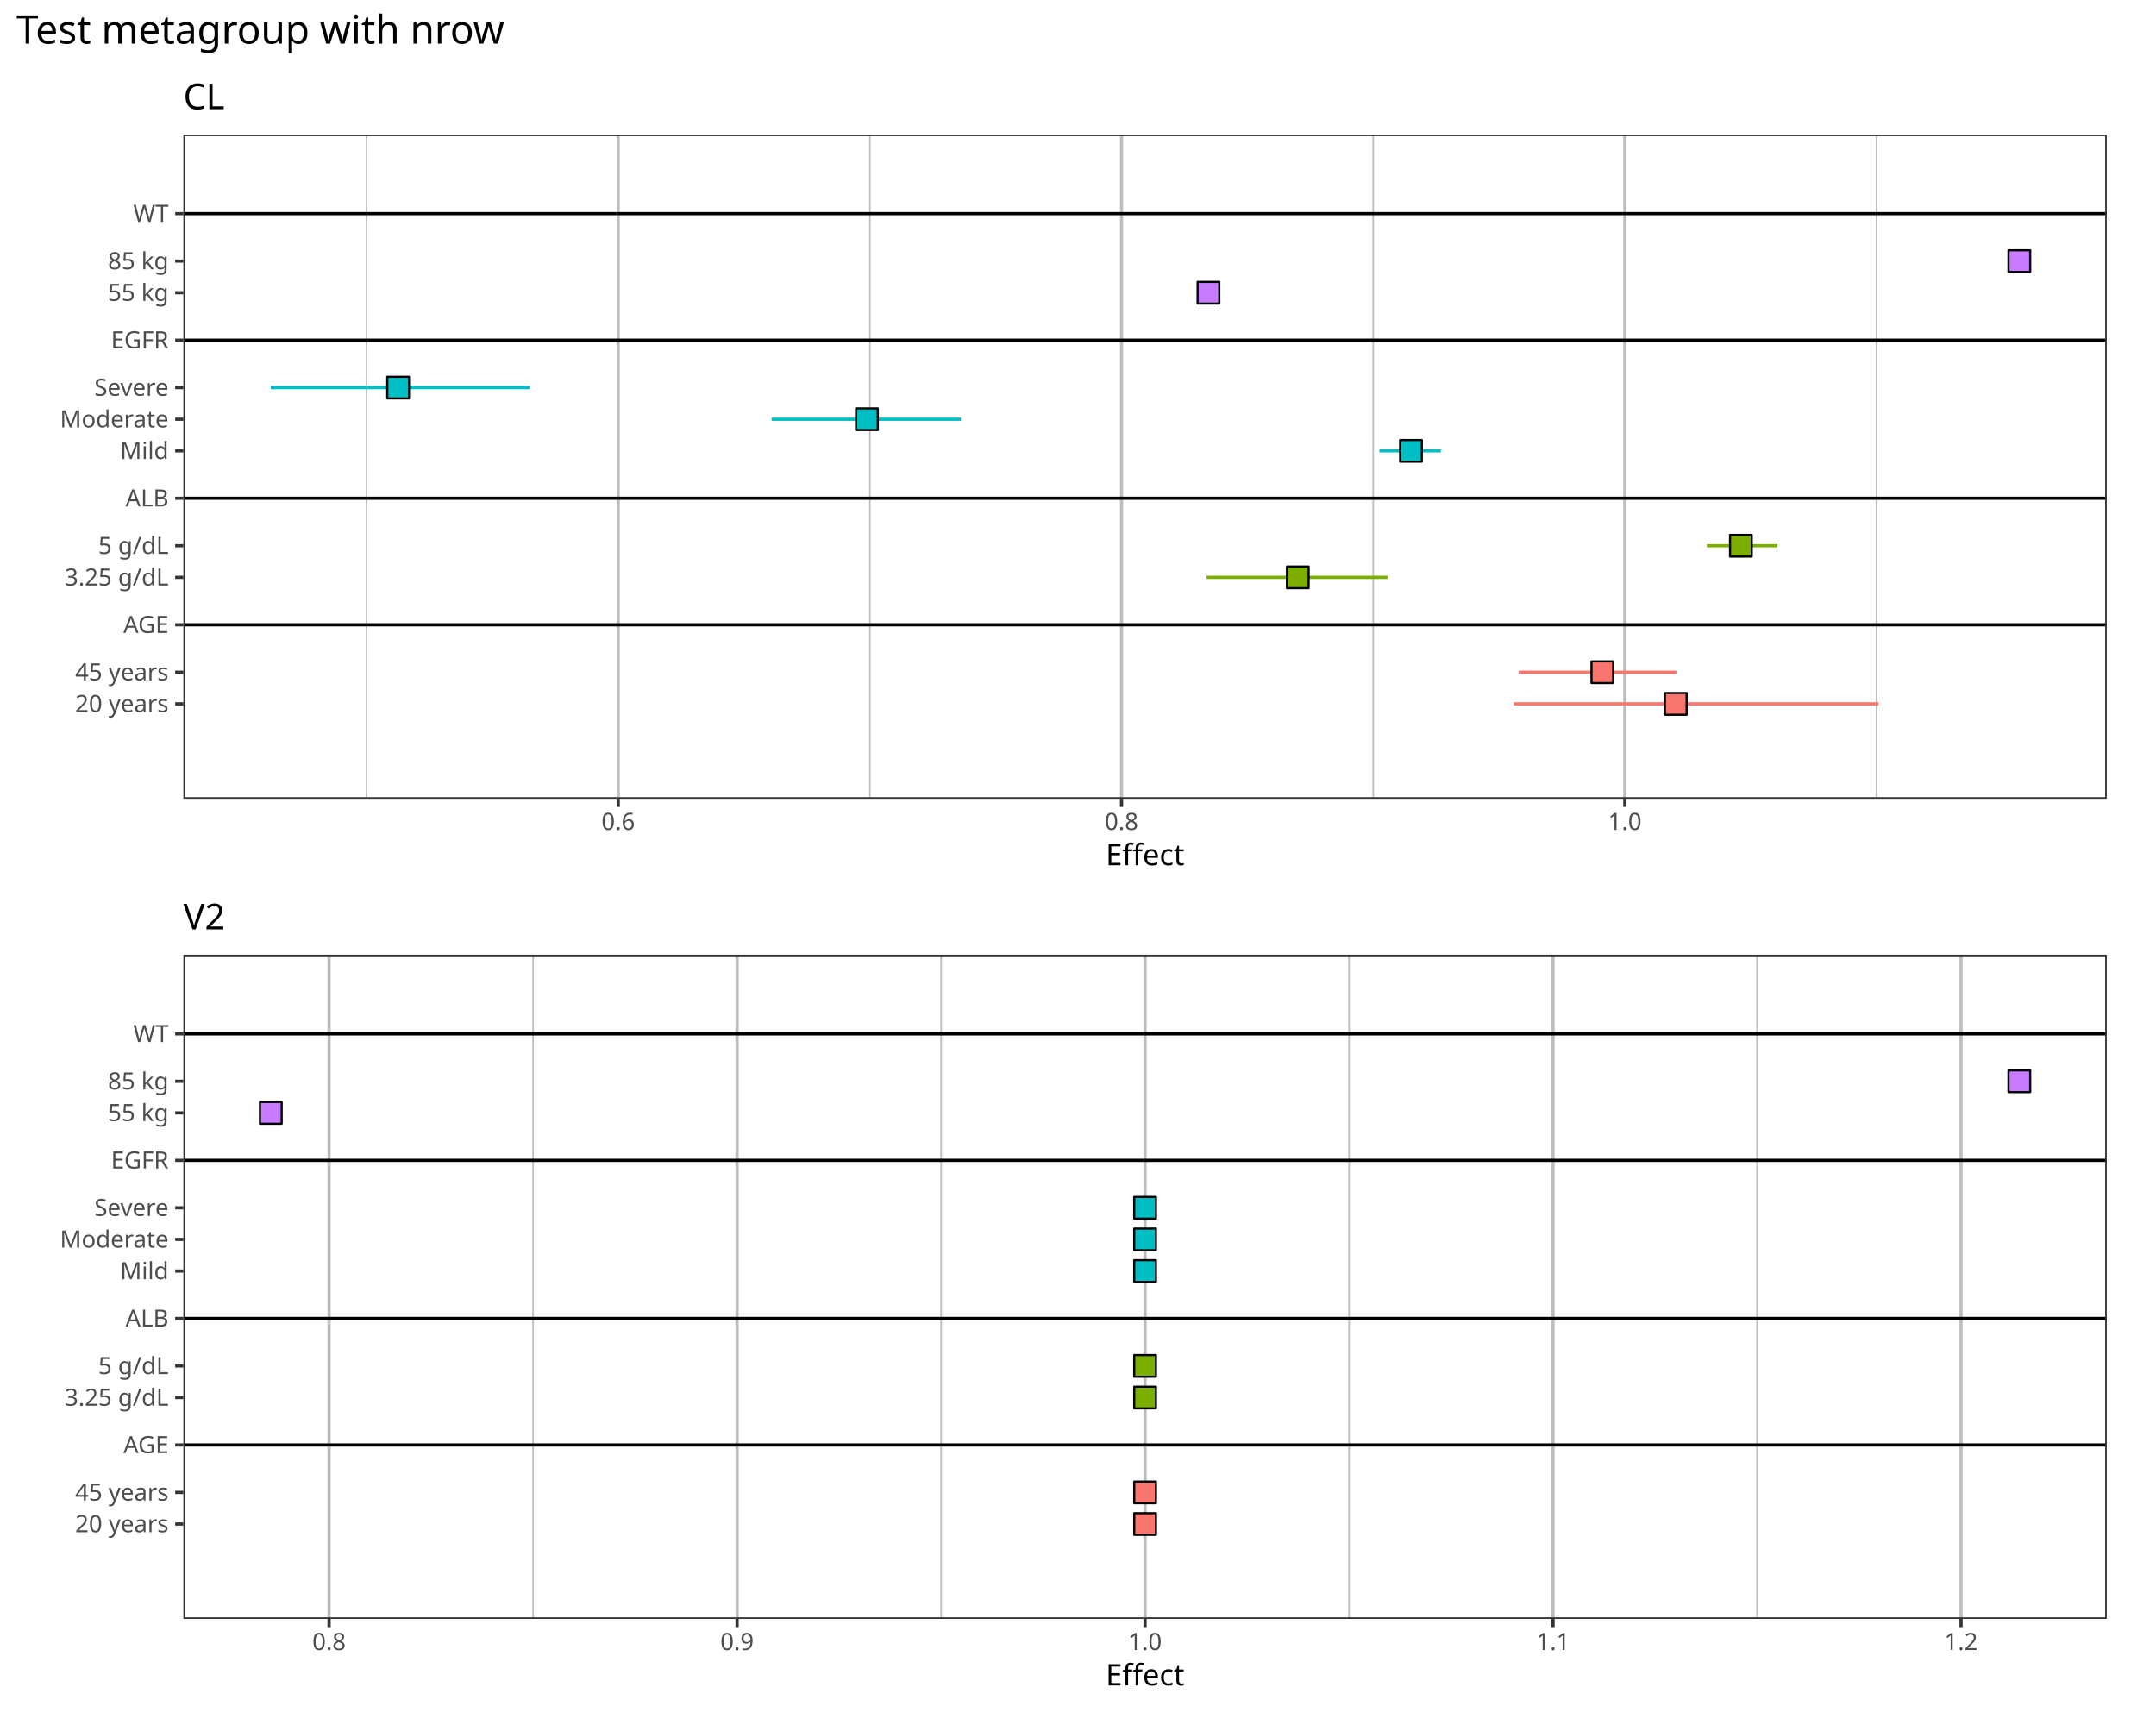
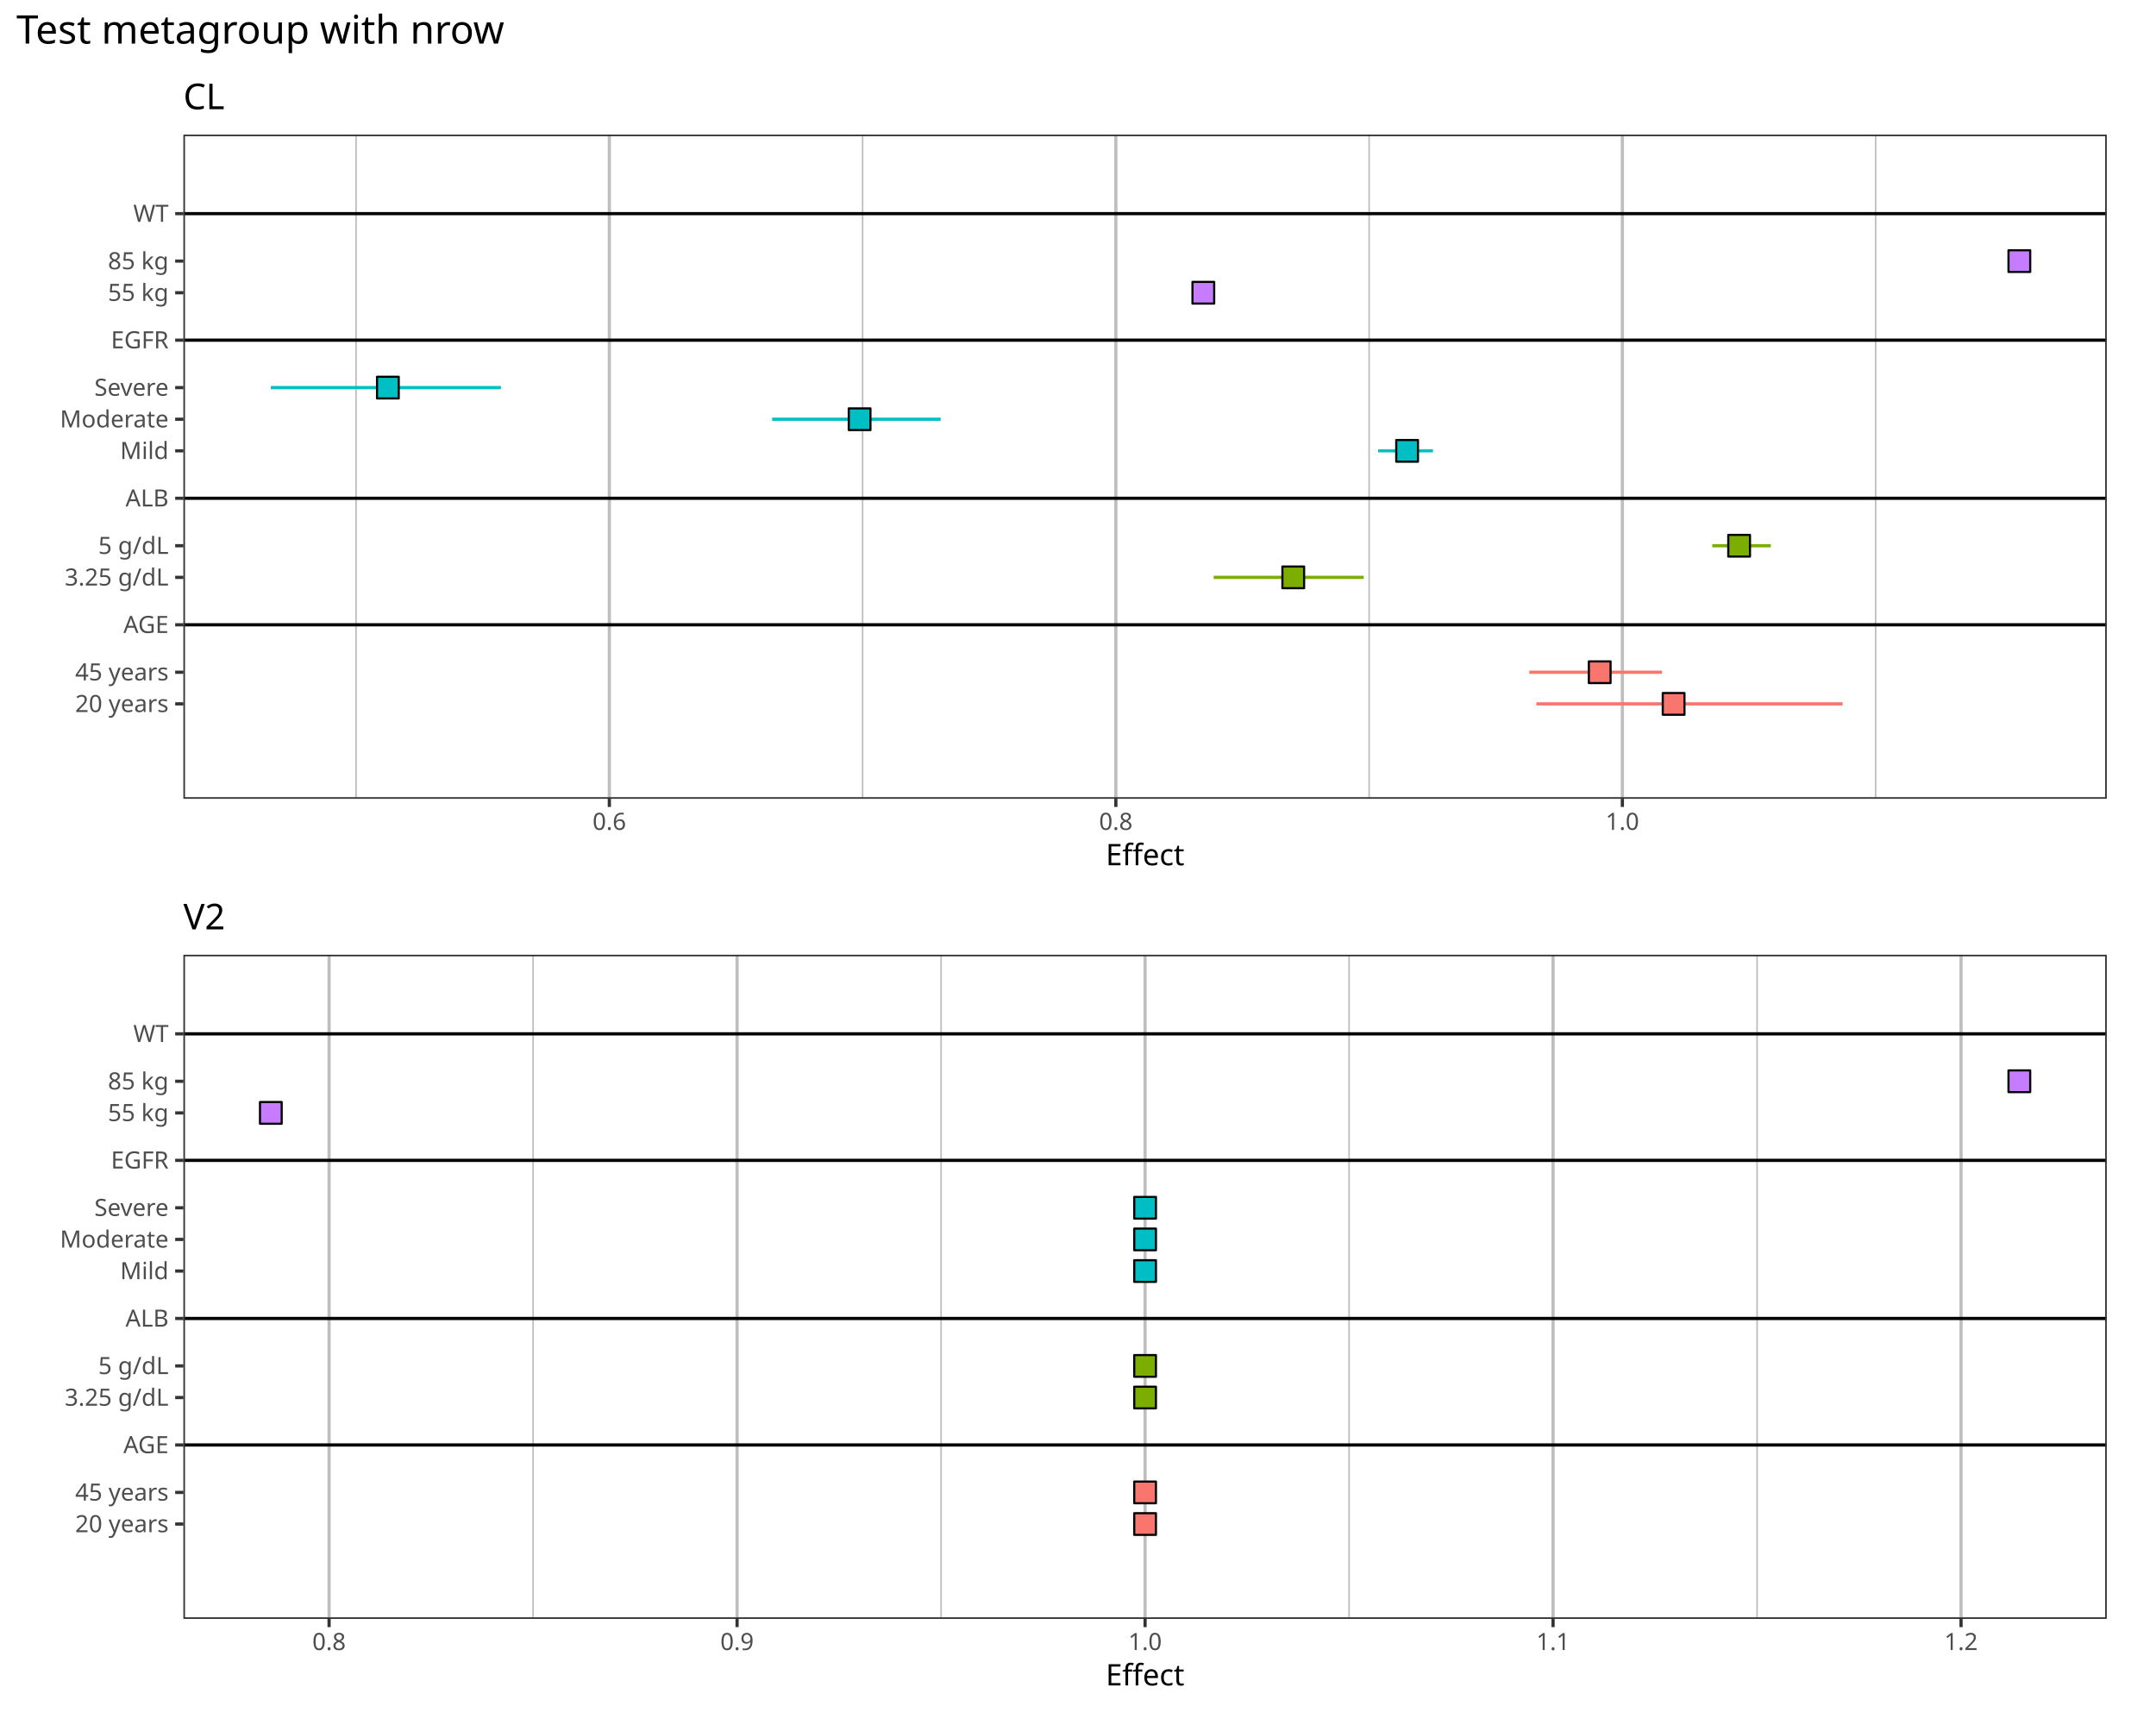
<svg xmlns="http://www.w3.org/2000/svg" class="svglite" data-engine-version="2.0" width="720.00pt" height="576.00pt" viewBox="0 0 720.00 576.00">
  <defs>
    <style type="text/css">
    .svglite line, .svglite polyline, .svglite polygon, .svglite path, .svglite rect, .svglite circle {
      fill: none;
      stroke: #000000;
      stroke-linecap: round;
      stroke-linejoin: round;
      stroke-miterlimit: 10.00;
    }
  </style>
  </defs>
  <rect width="100%" height="100%" style="stroke: none; fill: #FFFFFF;" />
  <defs>
    <clipPath id="cpMC4wMHw3MjAuMDB8MC4wMHw1NzYuMDA=">
      <rect x="0.00" y="0.00" width="720.00" height="576.00" />
    </clipPath>
  </defs>
  <g clip-path="url(#cpMC4wMHw3MjAuMDB8MC4wMHw1NzYuMDA=)">
    <rect x="0.00" y="0.00" width="720.00" height="576.00" style="stroke-width: 1.07; stroke: #FFFFFF; fill: #FFFFFF;" />
  </g>
  <defs>
    <clipPath id="cpNS40OHw3MTQuNTJ8MjIuNzh8Mjk2LjY1">
      <rect x="5.48" y="22.78" width="709.04" height="273.87" />
    </clipPath>
  </defs>
  <g clip-path="url(#cpNS40OHw3MTQuNTJ8MjIuNzh8Mjk2LjY1)">
</g>
  <g clip-path="url(#cpMC4wMHw3MjAuMDB8MC4wMHw1NzYuMDA=)">
</g>
  <g clip-path="url(#cpNS40OHw3MTQuNTJ8MjIuNzh8Mjk2LjY1)">
    <rect x="5.48" y="22.78" width="709.04" height="273.87" style="stroke-width: 1.07; stroke: #FFFFFF; fill: #FFFFFF;" />
  </g>
  <g clip-path="url(#cpMC4wMHw3MjAuMDB8MC4wMHw1NzYuMDA=)">
</g>
  <defs>
    <clipPath id="cpNjEuMjR8NzAzLjU2fDQ0Ljk0fDI2Ni43MQ==">
      <rect x="61.24" y="44.94" width="642.32" height="221.78" />
    </clipPath>
  </defs>
  <g clip-path="url(#cpNjEuMjR8NzAzLjU2fDQ0Ljk0fDI2Ni43MQ==)">
    <rect x="61.24" y="44.94" width="642.32" height="221.78" style="stroke-width: 1.07; stroke: none; fill: #FFFFFF;" />
-     <polyline points="122.41,266.71 122.41,44.94 " style="stroke-width: 0.53; stroke: #BEBEBE; stroke-linecap: butt;" />
-     <polyline points="290.49,266.71 290.49,44.94 " style="stroke-width: 0.53; stroke: #BEBEBE; stroke-linecap: butt;" />
-     <polyline points="458.58,266.71 458.58,44.94 " style="stroke-width: 0.53; stroke: #BEBEBE; stroke-linecap: butt;" />
-     <polyline points="626.67,266.71 626.67,44.94 " style="stroke-width: 0.53; stroke: #BEBEBE; stroke-linecap: butt;" />
-     <polyline points="206.45,266.71 206.45,44.94 " style="stroke-width: 1.07; stroke: #BEBEBE; stroke-linecap: butt;" />
-     <polyline points="374.54,266.71 374.54,44.94 " style="stroke-width: 1.07; stroke: #BEBEBE; stroke-linecap: butt;" />
-     <polyline points="542.62,266.71 542.62,44.94 " style="stroke-width: 1.07; stroke: #BEBEBE; stroke-linecap: butt;" />
-     <line x1="-297.81" y1="266.71" x2="-297.81" y2="44.94" style="stroke-width: 1.07; stroke-dasharray: 1.42,4.27,5.69,4.27; stroke-linecap: butt;" />
-     <polyline points="627.36,235.03 627.36,235.03 " style="stroke-width: 1.07; stroke: #F8766D; stroke-linecap: butt;" />
-     <polyline points="627.36,235.03 505.54,235.03 " style="stroke-width: 1.07; stroke: #F8766D; stroke-linecap: butt;" />
-     <polyline points="505.54,235.03 505.54,235.03 " style="stroke-width: 1.07; stroke: #F8766D; stroke-linecap: butt;" />
-     <polyline points="559.83,224.47 559.83,224.47 " style="stroke-width: 1.07; stroke: #F8766D; stroke-linecap: butt;" />
-     <polyline points="559.83,224.47 507.14,224.47 " style="stroke-width: 1.07; stroke: #F8766D; stroke-linecap: butt;" />
-     <polyline points="507.14,224.47 507.14,224.47 " style="stroke-width: 1.07; stroke: #F8766D; stroke-linecap: butt;" />
-     <polyline points="463.43,192.79 463.43,192.79 " style="stroke-width: 1.07; stroke: #7CAE00; stroke-linecap: butt;" />
-     <polyline points="463.43,192.79 402.94,192.79 " style="stroke-width: 1.07; stroke: #7CAE00; stroke-linecap: butt;" />
-     <polyline points="402.94,192.79 402.94,192.79 " style="stroke-width: 1.07; stroke: #7CAE00; stroke-linecap: butt;" />
-     <polyline points="593.57,182.23 593.57,182.23 " style="stroke-width: 1.07; stroke: #7CAE00; stroke-linecap: butt;" />
-     <polyline points="593.57,182.23 569.99,182.23 " style="stroke-width: 1.07; stroke: #7CAE00; stroke-linecap: butt;" />
-     <polyline points="569.99,182.23 569.99,182.23 " style="stroke-width: 1.07; stroke: #7CAE00; stroke-linecap: butt;" />
-     <polyline points="481.18,150.54 481.18,150.54 " style="stroke-width: 1.07; stroke: #00BFC4; stroke-linecap: butt;" />
-     <polyline points="481.18,150.54 460.64,150.54 " style="stroke-width: 1.07; stroke: #00BFC4; stroke-linecap: butt;" />
-     <polyline points="460.64,150.54 460.64,150.54 " style="stroke-width: 1.07; stroke: #00BFC4; stroke-linecap: butt;" />
-     <polyline points="320.90,139.98 320.90,139.98 " style="stroke-width: 1.07; stroke: #00BFC4; stroke-linecap: butt;" />
-     <polyline points="320.90,139.98 257.67,139.98 " style="stroke-width: 1.07; stroke: #00BFC4; stroke-linecap: butt;" />
-     <polyline points="257.67,139.98 257.67,139.98 " style="stroke-width: 1.07; stroke: #00BFC4; stroke-linecap: butt;" />
-     <polyline points="176.90,129.42 176.90,129.42 " style="stroke-width: 1.07; stroke: #00BFC4; stroke-linecap: butt;" />
-     <polyline points="176.90,129.42 90.44,129.42 " style="stroke-width: 1.07; stroke: #00BFC4; stroke-linecap: butt;" />
+     <polyline points="118.91,266.71 118.91,44.94 " style="stroke-width: 0.53; stroke: #BEBEBE; stroke-linecap: butt;" />
+     <polyline points="288.06,266.71 288.06,44.94 " style="stroke-width: 0.53; stroke: #BEBEBE; stroke-linecap: butt;" />
+     <polyline points="457.22,266.71 457.22,44.94 " style="stroke-width: 0.53; stroke: #BEBEBE; stroke-linecap: butt;" />
+     <polyline points="626.37,266.71 626.37,44.94 " style="stroke-width: 0.53; stroke: #BEBEBE; stroke-linecap: butt;" />
+     <polyline points="203.49,266.71 203.49,44.94 " style="stroke-width: 1.07; stroke: #BEBEBE; stroke-linecap: butt;" />
+     <polyline points="372.64,266.71 372.64,44.94 " style="stroke-width: 1.07; stroke: #BEBEBE; stroke-linecap: butt;" />
+     <polyline points="541.79,266.71 541.79,44.94 " style="stroke-width: 1.07; stroke: #BEBEBE; stroke-linecap: butt;" />
+     <line x1="-303.96" y1="266.71" x2="-303.96" y2="44.94" style="stroke-width: 1.07; stroke-dasharray: 1.42,4.27,5.69,4.27; stroke-linecap: butt;" />
+     <polyline points="615.35,235.03 615.35,235.03 " style="stroke-width: 1.07; stroke: #F8766D; stroke-linecap: butt;" />
+     <polyline points="615.35,235.03 513.06,235.03 " style="stroke-width: 1.07; stroke: #F8766D; stroke-linecap: butt;" />
+     <polyline points="513.06,235.03 513.06,235.03 " style="stroke-width: 1.07; stroke: #F8766D; stroke-linecap: butt;" />
+     <polyline points="555.02,224.47 555.02,224.47 " style="stroke-width: 1.07; stroke: #F8766D; stroke-linecap: butt;" />
+     <polyline points="555.02,224.47 510.70,224.47 " style="stroke-width: 1.07; stroke: #F8766D; stroke-linecap: butt;" />
+     <polyline points="510.70,224.47 510.70,224.47 " style="stroke-width: 1.07; stroke: #F8766D; stroke-linecap: butt;" />
+     <polyline points="455.41,192.79 455.41,192.79 " style="stroke-width: 1.07; stroke: #7CAE00; stroke-linecap: butt;" />
+     <polyline points="455.41,192.79 405.30,192.79 " style="stroke-width: 1.07; stroke: #7CAE00; stroke-linecap: butt;" />
+     <polyline points="405.30,192.79 405.30,192.79 " style="stroke-width: 1.07; stroke: #7CAE00; stroke-linecap: butt;" />
+     <polyline points="591.38,182.23 591.38,182.23 " style="stroke-width: 1.07; stroke: #7CAE00; stroke-linecap: butt;" />
+     <polyline points="591.38,182.23 571.81,182.23 " style="stroke-width: 1.07; stroke: #7CAE00; stroke-linecap: butt;" />
+     <polyline points="571.81,182.23 571.81,182.23 " style="stroke-width: 1.07; stroke: #7CAE00; stroke-linecap: butt;" />
+     <polyline points="478.54,150.54 478.54,150.54 " style="stroke-width: 1.07; stroke: #00BFC4; stroke-linecap: butt;" />
+     <polyline points="478.54,150.54 460.25,150.54 " style="stroke-width: 1.07; stroke: #00BFC4; stroke-linecap: butt;" />
+     <polyline points="460.25,150.54 460.25,150.54 " style="stroke-width: 1.07; stroke: #00BFC4; stroke-linecap: butt;" />
+     <polyline points="314.13,139.98 314.13,139.98 " style="stroke-width: 1.07; stroke: #00BFC4; stroke-linecap: butt;" />
+     <polyline points="314.13,139.98 257.86,139.98 " style="stroke-width: 1.07; stroke: #00BFC4; stroke-linecap: butt;" />
+     <polyline points="257.86,139.98 257.86,139.98 " style="stroke-width: 1.07; stroke: #00BFC4; stroke-linecap: butt;" />
+     <polyline points="167.29,129.42 167.29,129.42 " style="stroke-width: 1.07; stroke: #00BFC4; stroke-linecap: butt;" />
+     <polyline points="167.29,129.42 90.44,129.42 " style="stroke-width: 1.07; stroke: #00BFC4; stroke-linecap: butt;" />
    <polyline points="90.44,129.42 90.44,129.42 " style="stroke-width: 1.07; stroke: #00BFC4; stroke-linecap: butt;" />
-     <polyline points="403.57,97.74 403.57,97.74 " style="stroke-width: 1.07; stroke: #C77CFF; stroke-linecap: butt;" />
-     <polyline points="403.57,97.74 403.57,97.74 " style="stroke-width: 1.07; stroke: #C77CFF; stroke-linecap: butt;" />
-     <polyline points="403.57,97.74 403.57,97.74 " style="stroke-width: 1.07; stroke: #C77CFF; stroke-linecap: butt;" />
+     <polyline points="401.85,97.74 401.85,97.74 " style="stroke-width: 1.07; stroke: #C77CFF; stroke-linecap: butt;" />
+     <polyline points="401.85,97.74 401.85,97.74 " style="stroke-width: 1.07; stroke: #C77CFF; stroke-linecap: butt;" />
+     <polyline points="401.85,97.74 401.85,97.74 " style="stroke-width: 1.07; stroke: #C77CFF; stroke-linecap: butt;" />
    <polyline points="674.37,87.18 674.37,87.18 " style="stroke-width: 1.07; stroke: #C77CFF; stroke-linecap: butt;" />
    <polyline points="674.37,87.18 674.37,87.18 " style="stroke-width: 1.07; stroke: #C77CFF; stroke-linecap: butt;" />
    <polyline points="674.37,87.18 674.37,87.18 " style="stroke-width: 1.07; stroke: #C77CFF; stroke-linecap: butt;" />
-     <rect x="556.00" y="231.41" width="7.25" height="7.25" style="stroke-width: 0.71; fill: #F8766D;" />
-     <rect x="531.48" y="220.84" width="7.25" height="7.25" style="stroke-width: 0.71; fill: #F8766D;" />
-     <rect x="429.78" y="189.16" width="7.25" height="7.25" style="stroke-width: 0.71; fill: #7CAE00;" />
-     <rect x="577.75" y="178.60" width="7.25" height="7.25" style="stroke-width: 0.71; fill: #7CAE00;" />
-     <rect x="467.57" y="146.92" width="7.25" height="7.25" style="stroke-width: 0.71; fill: #00BFC4;" />
-     <rect x="285.88" y="136.36" width="7.25" height="7.25" style="stroke-width: 0.71; fill: #00BFC4;" />
-     <rect x="129.33" y="125.80" width="7.25" height="7.25" style="stroke-width: 0.71; fill: #00BFC4;" />
-     <rect x="399.94" y="94.12" width="7.25" height="7.25" style="stroke-width: 0.71; fill: #C77CFF;" />
+     <rect x="555.28" y="231.41" width="7.25" height="7.25" style="stroke-width: 0.71; fill: #F8766D;" />
+     <rect x="530.60" y="220.84" width="7.25" height="7.25" style="stroke-width: 0.71; fill: #F8766D;" />
+     <rect x="428.26" y="189.16" width="7.25" height="7.25" style="stroke-width: 0.71; fill: #7CAE00;" />
+     <rect x="577.16" y="178.60" width="7.25" height="7.25" style="stroke-width: 0.71; fill: #7CAE00;" />
+     <rect x="466.28" y="146.92" width="7.25" height="7.25" style="stroke-width: 0.71; fill: #00BFC4;" />
+     <rect x="283.44" y="136.36" width="7.25" height="7.25" style="stroke-width: 0.71; fill: #00BFC4;" />
+     <rect x="125.91" y="125.80" width="7.25" height="7.25" style="stroke-width: 0.71; fill: #00BFC4;" />
+     <rect x="398.23" y="94.12" width="7.25" height="7.25" style="stroke-width: 0.71; fill: #C77CFF;" />
    <rect x="670.74" y="83.56" width="7.25" height="7.25" style="stroke-width: 0.71; fill: #C77CFF;" />
    <line x1="61.24" y1="71.34" x2="703.56" y2="71.34" style="stroke-width: 1.07; stroke-linecap: butt;" />
    <line x1="61.24" y1="113.58" x2="703.56" y2="113.58" style="stroke-width: 1.07; stroke-linecap: butt;" />
    <line x1="61.24" y1="166.38" x2="703.56" y2="166.38" style="stroke-width: 1.07; stroke-linecap: butt;" />
    <line x1="61.24" y1="208.63" x2="703.56" y2="208.63" style="stroke-width: 1.07; stroke-linecap: butt;" />
    <rect x="61.24" y="44.94" width="642.32" height="221.78" style="stroke-width: 1.07; stroke: #333333;" />
  </g>
  <g clip-path="url(#cpMC4wMHw3MjAuMDB8MC4wMHw1NzYuMDA=)">
    <text x="56.31" y="74.07" text-anchor="end" style="font-size: 7.94px; fill: #4D4D4D; font-family: sans;" textLength="12.34px" lengthAdjust="spacingAndGlyphs">WT</text>
    <text x="56.31" y="89.91" text-anchor="end" style="font-size: 7.94px; fill: #4D4D4D; font-family: sans;" textLength="19.42px" lengthAdjust="spacingAndGlyphs">85 kg</text>
    <text x="56.31" y="100.47" text-anchor="end" style="font-size: 7.94px; fill: #4D4D4D; font-family: sans;" textLength="19.42px" lengthAdjust="spacingAndGlyphs">55 kg</text>
    <text x="56.31" y="116.31" text-anchor="end" style="font-size: 7.94px; fill: #4D4D4D; font-family: sans;" textLength="22.05px" lengthAdjust="spacingAndGlyphs">EGFR</text>
    <text x="56.31" y="132.15" text-anchor="end" style="font-size: 7.94px; fill: #4D4D4D; font-family: sans;" textLength="25.15px" lengthAdjust="spacingAndGlyphs">Severe</text>
    <text x="56.31" y="142.71" text-anchor="end" style="font-size: 7.94px; fill: #4D4D4D; font-family: sans;" textLength="33.54px" lengthAdjust="spacingAndGlyphs">Moderate</text>
    <text x="56.31" y="153.27" text-anchor="end" style="font-size: 7.94px; fill: #4D4D4D; font-family: sans;" textLength="14.55px" lengthAdjust="spacingAndGlyphs">Mild</text>
    <text x="56.31" y="169.12" text-anchor="end" style="font-size: 7.94px; fill: #4D4D4D; font-family: sans;" textLength="15.01px" lengthAdjust="spacingAndGlyphs">ALB</text>
    <text x="56.31" y="184.96" text-anchor="end" style="font-size: 7.94px; fill: #4D4D4D; font-family: sans;" textLength="22.07px" lengthAdjust="spacingAndGlyphs">5 g/dL</text>
    <text x="56.31" y="195.52" text-anchor="end" style="font-size: 7.94px; fill: #4D4D4D; font-family: sans;" textLength="33.10px" lengthAdjust="spacingAndGlyphs">3.25 g/dL</text>
    <text x="56.31" y="211.36" text-anchor="end" style="font-size: 7.94px; fill: #4D4D4D; font-family: sans;" textLength="16.77px" lengthAdjust="spacingAndGlyphs">AGE</text>
    <text x="56.31" y="227.20" text-anchor="end" style="font-size: 7.94px; fill: #4D4D4D; font-family: sans;" textLength="30.45px" lengthAdjust="spacingAndGlyphs">45 years</text>
    <text x="56.31" y="237.76" text-anchor="end" style="font-size: 7.94px; fill: #4D4D4D; font-family: sans;" textLength="30.45px" lengthAdjust="spacingAndGlyphs">20 years</text>
    <polyline points="58.50,71.34 61.24,71.34 " style="stroke-width: 1.07; stroke: #333333; stroke-linecap: butt;" />
    <polyline points="58.50,87.18 61.24,87.18 " style="stroke-width: 1.07; stroke: #333333; stroke-linecap: butt;" />
    <polyline points="58.50,97.74 61.24,97.74 " style="stroke-width: 1.07; stroke: #333333; stroke-linecap: butt;" />
    <polyline points="58.50,113.58 61.24,113.58 " style="stroke-width: 1.07; stroke: #333333; stroke-linecap: butt;" />
    <polyline points="58.50,129.42 61.24,129.42 " style="stroke-width: 1.07; stroke: #333333; stroke-linecap: butt;" />
    <polyline points="58.50,139.98 61.24,139.98 " style="stroke-width: 1.07; stroke: #333333; stroke-linecap: butt;" />
    <polyline points="58.50,150.54 61.24,150.54 " style="stroke-width: 1.07; stroke: #333333; stroke-linecap: butt;" />
    <polyline points="58.50,166.38 61.24,166.38 " style="stroke-width: 1.07; stroke: #333333; stroke-linecap: butt;" />
    <polyline points="58.50,182.23 61.24,182.23 " style="stroke-width: 1.07; stroke: #333333; stroke-linecap: butt;" />
    <polyline points="58.50,192.79 61.24,192.79 " style="stroke-width: 1.07; stroke: #333333; stroke-linecap: butt;" />
    <polyline points="58.50,208.63 61.24,208.63 " style="stroke-width: 1.07; stroke: #333333; stroke-linecap: butt;" />
    <polyline points="58.50,224.47 61.24,224.47 " style="stroke-width: 1.07; stroke: #333333; stroke-linecap: butt;" />
    <polyline points="58.50,235.03 61.24,235.03 " style="stroke-width: 1.07; stroke: #333333; stroke-linecap: butt;" />
-     <polyline points="206.45,269.45 206.45,266.71 " style="stroke-width: 1.07; stroke: #333333; stroke-linecap: butt;" />
-     <polyline points="374.54,269.45 374.54,266.71 " style="stroke-width: 1.07; stroke: #333333; stroke-linecap: butt;" />
-     <polyline points="542.62,269.45 542.62,266.71 " style="stroke-width: 1.07; stroke: #333333; stroke-linecap: butt;" />
-     <text x="206.45" y="277.11" text-anchor="middle" style="font-size: 7.94px; fill: #4D4D4D; font-family: sans;" textLength="11.03px" lengthAdjust="spacingAndGlyphs">0.6</text>
-     <text x="374.54" y="277.11" text-anchor="middle" style="font-size: 7.94px; fill: #4D4D4D; font-family: sans;" textLength="11.03px" lengthAdjust="spacingAndGlyphs">0.8</text>
-     <text x="542.62" y="277.11" text-anchor="middle" style="font-size: 7.94px; fill: #4D4D4D; font-family: sans;" textLength="11.03px" lengthAdjust="spacingAndGlyphs">1.0</text>
+     <polyline points="203.49,269.45 203.49,266.71 " style="stroke-width: 1.07; stroke: #333333; stroke-linecap: butt;" />
+     <polyline points="372.64,269.45 372.64,266.71 " style="stroke-width: 1.07; stroke: #333333; stroke-linecap: butt;" />
+     <polyline points="541.79,269.45 541.79,266.71 " style="stroke-width: 1.07; stroke: #333333; stroke-linecap: butt;" />
+     <text x="203.49" y="277.11" text-anchor="middle" style="font-size: 7.94px; fill: #4D4D4D; font-family: sans;" textLength="11.03px" lengthAdjust="spacingAndGlyphs">0.6</text>
+     <text x="372.64" y="277.11" text-anchor="middle" style="font-size: 7.94px; fill: #4D4D4D; font-family: sans;" textLength="11.03px" lengthAdjust="spacingAndGlyphs">0.8</text>
+     <text x="541.79" y="277.11" text-anchor="middle" style="font-size: 7.94px; fill: #4D4D4D; font-family: sans;" textLength="11.03px" lengthAdjust="spacingAndGlyphs">1.0</text>
    <text x="382.40" y="288.92" text-anchor="middle" style="font-size: 9.92px; font-family: sans;" textLength="25.37px" lengthAdjust="spacingAndGlyphs">Effect</text>
    <text x="61.24" y="36.46" style="font-size: 11.91px; font-family: sans;" textLength="15.22px" lengthAdjust="spacingAndGlyphs">CL</text>
  </g>
  <defs>
    <clipPath id="cpNS40OHw3MTQuNTJ8Mjk2LjY1fDU3MC41Mg==">
      <rect x="5.48" y="296.65" width="709.04" height="273.87" />
    </clipPath>
  </defs>
  <g clip-path="url(#cpNS40OHw3MTQuNTJ8Mjk2LjY1fDU3MC41Mg==)">
</g>
  <g clip-path="url(#cpMC4wMHw3MjAuMDB8MC4wMHw1NzYuMDA=)">
</g>
  <g clip-path="url(#cpNS40OHw3MTQuNTJ8Mjk2LjY1fDU3MC41Mg==)">
    <rect x="5.48" y="296.65" width="709.04" height="273.87" style="stroke-width: 1.07; stroke: #FFFFFF; fill: #FFFFFF;" />
  </g>
  <g clip-path="url(#cpMC4wMHw3MjAuMDB8MC4wMHw1NzYuMDA=)">
</g>
  <defs>
    <clipPath id="cpNjEuMjR8NzAzLjU2fDMxOC44MHw1NDAuNTg=">
      <rect x="61.24" y="318.80" width="642.32" height="221.78" />
    </clipPath>
  </defs>
  <g clip-path="url(#cpNjEuMjR8NzAzLjU2fDMxOC44MHw1NDAuNTg=)">
    <rect x="61.24" y="318.80" width="642.32" height="221.78" style="stroke-width: 1.07; stroke: none; fill: #FFFFFF;" />
    <polyline points="178.03,540.58 178.03,318.80 " style="stroke-width: 0.53; stroke: #BEBEBE; stroke-linecap: butt;" />
    <polyline points="314.28,540.58 314.28,318.80 " style="stroke-width: 0.53; stroke: #BEBEBE; stroke-linecap: butt;" />
    <polyline points="450.53,540.58 450.53,318.80 " style="stroke-width: 0.53; stroke: #BEBEBE; stroke-linecap: butt;" />
    <polyline points="586.78,540.58 586.78,318.80 " style="stroke-width: 0.53; stroke: #BEBEBE; stroke-linecap: butt;" />
    <polyline points="109.90,540.58 109.90,318.80 " style="stroke-width: 1.07; stroke: #BEBEBE; stroke-linecap: butt;" />
    <polyline points="246.15,540.58 246.15,318.80 " style="stroke-width: 1.07; stroke: #BEBEBE; stroke-linecap: butt;" />
    <polyline points="382.40,540.58 382.40,318.80 " style="stroke-width: 1.07; stroke: #BEBEBE; stroke-linecap: butt;" />
    <polyline points="518.65,540.58 518.65,318.80 " style="stroke-width: 1.07; stroke: #BEBEBE; stroke-linecap: butt;" />
    <polyline points="654.90,540.58 654.90,318.80 " style="stroke-width: 1.07; stroke: #BEBEBE; stroke-linecap: butt;" />
    <line x1="-980.09" y1="540.58" x2="-980.09" y2="318.80" style="stroke-width: 1.07; stroke-dasharray: 1.42,4.27,5.69,4.27; stroke-linecap: butt;" />
    <polyline points="382.40,508.90 382.40,508.90 " style="stroke-width: 1.07; stroke: #F8766D; stroke-linecap: butt;" />
    <polyline points="382.40,508.90 382.40,508.90 " style="stroke-width: 1.07; stroke: #F8766D; stroke-linecap: butt;" />
    <polyline points="382.40,508.90 382.40,508.90 " style="stroke-width: 1.07; stroke: #F8766D; stroke-linecap: butt;" />
    <polyline points="382.40,498.34 382.40,498.34 " style="stroke-width: 1.07; stroke: #F8766D; stroke-linecap: butt;" />
    <polyline points="382.40,498.34 382.40,498.34 " style="stroke-width: 1.07; stroke: #F8766D; stroke-linecap: butt;" />
    <polyline points="382.40,498.34 382.40,498.34 " style="stroke-width: 1.07; stroke: #F8766D; stroke-linecap: butt;" />
    <polyline points="382.40,466.65 382.40,466.65 " style="stroke-width: 1.07; stroke: #7CAE00; stroke-linecap: butt;" />
    <polyline points="382.40,466.65 382.40,466.65 " style="stroke-width: 1.07; stroke: #7CAE00; stroke-linecap: butt;" />
    <polyline points="382.40,466.65 382.40,466.65 " style="stroke-width: 1.07; stroke: #7CAE00; stroke-linecap: butt;" />
    <polyline points="382.40,456.09 382.40,456.09 " style="stroke-width: 1.07; stroke: #7CAE00; stroke-linecap: butt;" />
    <polyline points="382.40,456.09 382.40,456.09 " style="stroke-width: 1.07; stroke: #7CAE00; stroke-linecap: butt;" />
    <polyline points="382.40,456.09 382.40,456.09 " style="stroke-width: 1.07; stroke: #7CAE00; stroke-linecap: butt;" />
    <polyline points="382.40,424.41 382.40,424.41 " style="stroke-width: 1.07; stroke: #00BFC4; stroke-linecap: butt;" />
    <polyline points="382.40,424.41 382.40,424.41 " style="stroke-width: 1.07; stroke: #00BFC4; stroke-linecap: butt;" />
    <polyline points="382.40,424.41 382.40,424.41 " style="stroke-width: 1.07; stroke: #00BFC4; stroke-linecap: butt;" />
    <polyline points="382.40,413.85 382.40,413.85 " style="stroke-width: 1.07; stroke: #00BFC4; stroke-linecap: butt;" />
    <polyline points="382.40,413.85 382.40,413.85 " style="stroke-width: 1.07; stroke: #00BFC4; stroke-linecap: butt;" />
    <polyline points="382.40,413.85 382.40,413.85 " style="stroke-width: 1.07; stroke: #00BFC4; stroke-linecap: butt;" />
    <polyline points="382.40,403.29 382.40,403.29 " style="stroke-width: 1.07; stroke: #00BFC4; stroke-linecap: butt;" />
    <polyline points="382.40,403.29 382.40,403.29 " style="stroke-width: 1.07; stroke: #00BFC4; stroke-linecap: butt;" />
    <polyline points="382.40,403.29 382.40,403.29 " style="stroke-width: 1.07; stroke: #00BFC4; stroke-linecap: butt;" />
    <polyline points="90.44,371.61 90.44,371.61 " style="stroke-width: 1.07; stroke: #C77CFF; stroke-linecap: butt;" />
    <polyline points="90.44,371.61 90.44,371.61 " style="stroke-width: 1.07; stroke: #C77CFF; stroke-linecap: butt;" />
    <polyline points="90.44,371.61 90.44,371.61 " style="stroke-width: 1.07; stroke: #C77CFF; stroke-linecap: butt;" />
    <polyline points="674.37,361.05 674.37,361.05 " style="stroke-width: 1.07; stroke: #C77CFF; stroke-linecap: butt;" />
    <polyline points="674.37,361.05 674.37,361.05 " style="stroke-width: 1.07; stroke: #C77CFF; stroke-linecap: butt;" />
    <polyline points="674.37,361.05 674.37,361.05 " style="stroke-width: 1.07; stroke: #C77CFF; stroke-linecap: butt;" />
    <rect x="378.78" y="505.27" width="7.25" height="7.25" style="stroke-width: 0.71; fill: #F8766D;" />
    <rect x="378.78" y="494.71" width="7.25" height="7.25" style="stroke-width: 0.71; fill: #F8766D;" />
    <rect x="378.78" y="463.03" width="7.25" height="7.25" style="stroke-width: 0.71; fill: #7CAE00;" />
    <rect x="378.78" y="452.47" width="7.25" height="7.25" style="stroke-width: 0.71; fill: #7CAE00;" />
    <rect x="378.78" y="420.79" width="7.25" height="7.25" style="stroke-width: 0.71; fill: #00BFC4;" />
    <rect x="378.78" y="410.23" width="7.25" height="7.25" style="stroke-width: 0.71; fill: #00BFC4;" />
    <rect x="378.78" y="399.67" width="7.25" height="7.25" style="stroke-width: 0.71; fill: #00BFC4;" />
    <rect x="86.82" y="367.98" width="7.25" height="7.25" style="stroke-width: 0.71; fill: #C77CFF;" />
    <rect x="670.74" y="357.42" width="7.25" height="7.25" style="stroke-width: 0.71; fill: #C77CFF;" />
    <line x1="61.24" y1="345.21" x2="703.56" y2="345.21" style="stroke-width: 1.07; stroke-linecap: butt;" />
    <line x1="61.24" y1="387.45" x2="703.56" y2="387.45" style="stroke-width: 1.07; stroke-linecap: butt;" />
    <line x1="61.24" y1="440.25" x2="703.56" y2="440.25" style="stroke-width: 1.07; stroke-linecap: butt;" />
    <line x1="61.24" y1="482.50" x2="703.56" y2="482.50" style="stroke-width: 1.07; stroke-linecap: butt;" />
    <rect x="61.24" y="318.80" width="642.32" height="221.78" style="stroke-width: 1.07; stroke: #333333;" />
  </g>
  <g clip-path="url(#cpMC4wMHw3MjAuMDB8MC4wMHw1NzYuMDA=)">
    <text x="56.31" y="347.94" text-anchor="end" style="font-size: 7.94px; fill: #4D4D4D; font-family: sans;" textLength="12.34px" lengthAdjust="spacingAndGlyphs">WT</text>
    <text x="56.31" y="363.78" text-anchor="end" style="font-size: 7.94px; fill: #4D4D4D; font-family: sans;" textLength="19.42px" lengthAdjust="spacingAndGlyphs">85 kg</text>
    <text x="56.31" y="374.34" text-anchor="end" style="font-size: 7.94px; fill: #4D4D4D; font-family: sans;" textLength="19.42px" lengthAdjust="spacingAndGlyphs">55 kg</text>
    <text x="56.31" y="390.18" text-anchor="end" style="font-size: 7.94px; fill: #4D4D4D; font-family: sans;" textLength="22.05px" lengthAdjust="spacingAndGlyphs">EGFR</text>
    <text x="56.31" y="406.02" text-anchor="end" style="font-size: 7.94px; fill: #4D4D4D; font-family: sans;" textLength="25.15px" lengthAdjust="spacingAndGlyphs">Severe</text>
    <text x="56.31" y="416.58" text-anchor="end" style="font-size: 7.94px; fill: #4D4D4D; font-family: sans;" textLength="33.54px" lengthAdjust="spacingAndGlyphs">Moderate</text>
    <text x="56.31" y="427.14" text-anchor="end" style="font-size: 7.94px; fill: #4D4D4D; font-family: sans;" textLength="14.55px" lengthAdjust="spacingAndGlyphs">Mild</text>
    <text x="56.31" y="442.98" text-anchor="end" style="font-size: 7.94px; fill: #4D4D4D; font-family: sans;" textLength="15.01px" lengthAdjust="spacingAndGlyphs">ALB</text>
    <text x="56.31" y="458.83" text-anchor="end" style="font-size: 7.94px; fill: #4D4D4D; font-family: sans;" textLength="22.07px" lengthAdjust="spacingAndGlyphs">5 g/dL</text>
    <text x="56.31" y="469.39" text-anchor="end" style="font-size: 7.94px; fill: #4D4D4D; font-family: sans;" textLength="33.10px" lengthAdjust="spacingAndGlyphs">3.25 g/dL</text>
    <text x="56.31" y="485.23" text-anchor="end" style="font-size: 7.94px; fill: #4D4D4D; font-family: sans;" textLength="16.77px" lengthAdjust="spacingAndGlyphs">AGE</text>
    <text x="56.31" y="501.07" text-anchor="end" style="font-size: 7.94px; fill: #4D4D4D; font-family: sans;" textLength="30.45px" lengthAdjust="spacingAndGlyphs">45 years</text>
    <text x="56.31" y="511.63" text-anchor="end" style="font-size: 7.94px; fill: #4D4D4D; font-family: sans;" textLength="30.45px" lengthAdjust="spacingAndGlyphs">20 years</text>
    <polyline points="58.50,345.21 61.24,345.21 " style="stroke-width: 1.07; stroke: #333333; stroke-linecap: butt;" />
    <polyline points="58.50,361.05 61.24,361.05 " style="stroke-width: 1.07; stroke: #333333; stroke-linecap: butt;" />
    <polyline points="58.50,371.61 61.24,371.61 " style="stroke-width: 1.07; stroke: #333333; stroke-linecap: butt;" />
    <polyline points="58.50,387.45 61.24,387.45 " style="stroke-width: 1.07; stroke: #333333; stroke-linecap: butt;" />
    <polyline points="58.50,403.29 61.24,403.29 " style="stroke-width: 1.07; stroke: #333333; stroke-linecap: butt;" />
    <polyline points="58.50,413.85 61.24,413.85 " style="stroke-width: 1.07; stroke: #333333; stroke-linecap: butt;" />
    <polyline points="58.50,424.41 61.24,424.41 " style="stroke-width: 1.07; stroke: #333333; stroke-linecap: butt;" />
    <polyline points="58.50,440.25 61.24,440.25 " style="stroke-width: 1.07; stroke: #333333; stroke-linecap: butt;" />
    <polyline points="58.50,456.09 61.24,456.09 " style="stroke-width: 1.07; stroke: #333333; stroke-linecap: butt;" />
    <polyline points="58.50,466.65 61.24,466.65 " style="stroke-width: 1.07; stroke: #333333; stroke-linecap: butt;" />
    <polyline points="58.50,482.50 61.24,482.50 " style="stroke-width: 1.07; stroke: #333333; stroke-linecap: butt;" />
    <polyline points="58.50,498.34 61.24,498.34 " style="stroke-width: 1.07; stroke: #333333; stroke-linecap: butt;" />
    <polyline points="58.50,508.90 61.24,508.90 " style="stroke-width: 1.07; stroke: #333333; stroke-linecap: butt;" />
    <polyline points="109.90,543.32 109.90,540.58 " style="stroke-width: 1.07; stroke: #333333; stroke-linecap: butt;" />
    <polyline points="246.15,543.32 246.15,540.58 " style="stroke-width: 1.07; stroke: #333333; stroke-linecap: butt;" />
    <polyline points="382.40,543.32 382.40,540.58 " style="stroke-width: 1.07; stroke: #333333; stroke-linecap: butt;" />
    <polyline points="518.65,543.32 518.65,540.58 " style="stroke-width: 1.07; stroke: #333333; stroke-linecap: butt;" />
    <polyline points="654.90,543.32 654.90,540.58 " style="stroke-width: 1.07; stroke: #333333; stroke-linecap: butt;" />
    <text x="109.90" y="550.97" text-anchor="middle" style="font-size: 7.94px; fill: #4D4D4D; font-family: sans;" textLength="11.03px" lengthAdjust="spacingAndGlyphs">0.8</text>
    <text x="246.15" y="550.97" text-anchor="middle" style="font-size: 7.94px; fill: #4D4D4D; font-family: sans;" textLength="11.03px" lengthAdjust="spacingAndGlyphs">0.9</text>
    <text x="382.40" y="550.97" text-anchor="middle" style="font-size: 7.94px; fill: #4D4D4D; font-family: sans;" textLength="11.03px" lengthAdjust="spacingAndGlyphs">1.0</text>
    <text x="518.65" y="550.97" text-anchor="middle" style="font-size: 7.94px; fill: #4D4D4D; font-family: sans;" textLength="11.03px" lengthAdjust="spacingAndGlyphs">1.1</text>
    <text x="654.90" y="550.97" text-anchor="middle" style="font-size: 7.94px; fill: #4D4D4D; font-family: sans;" textLength="11.03px" lengthAdjust="spacingAndGlyphs">1.2</text>
    <text x="382.40" y="562.79" text-anchor="middle" style="font-size: 9.92px; font-family: sans;" textLength="25.37px" lengthAdjust="spacingAndGlyphs">Effect</text>
    <text x="61.24" y="310.32" style="font-size: 11.91px; font-family: sans;" textLength="14.57px" lengthAdjust="spacingAndGlyphs">V2</text>
    <text x="5.48" y="14.56" style="font-size: 13.20px; font-family: sans;" textLength="151.88px" lengthAdjust="spacingAndGlyphs">Test metagroup with nrow</text>
  </g>
</svg>
